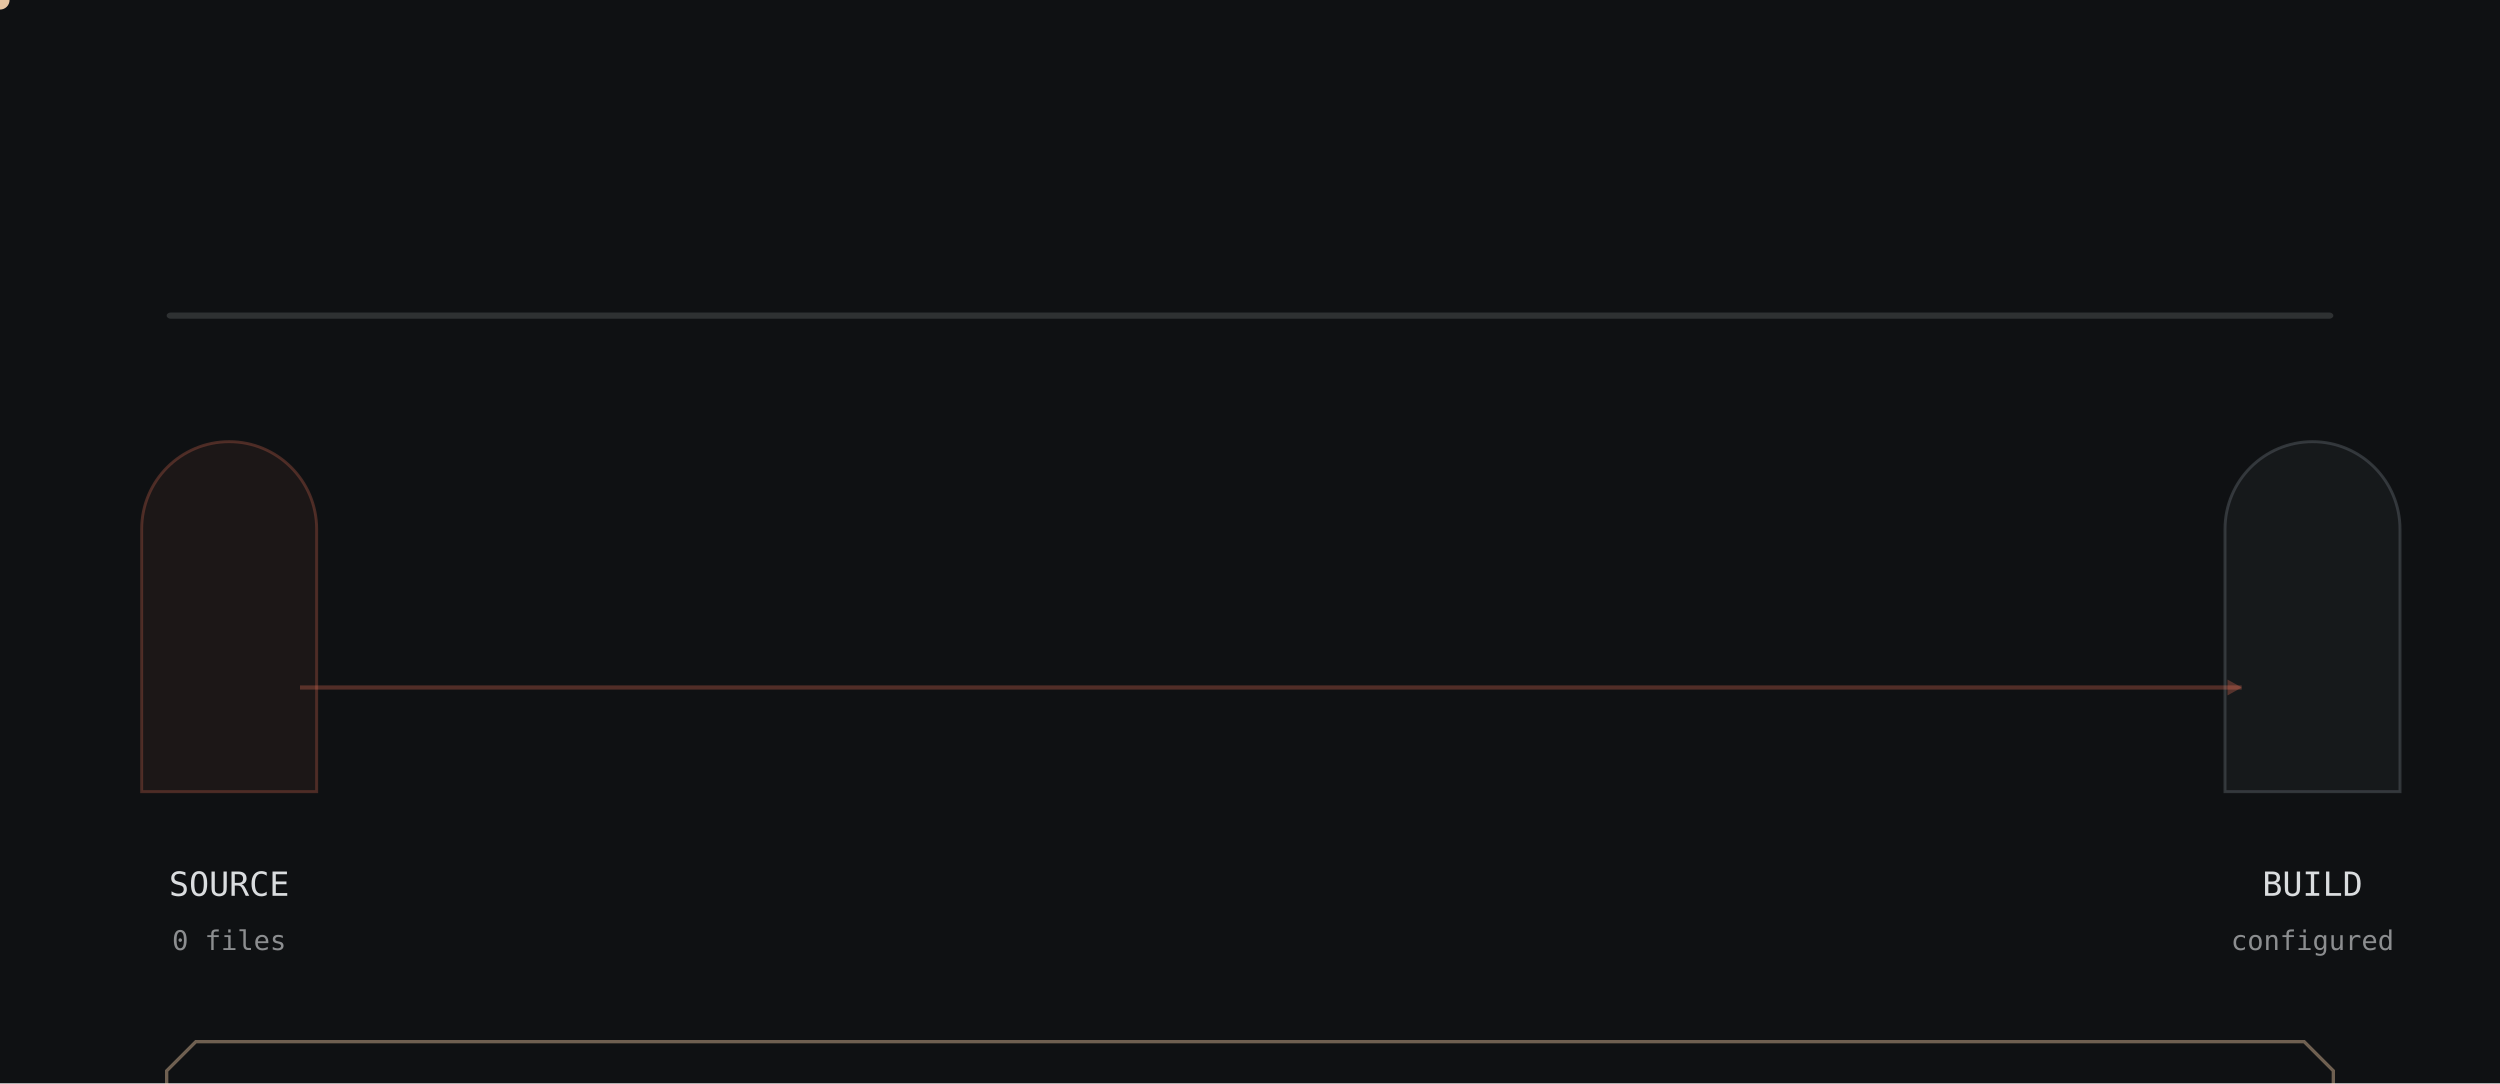
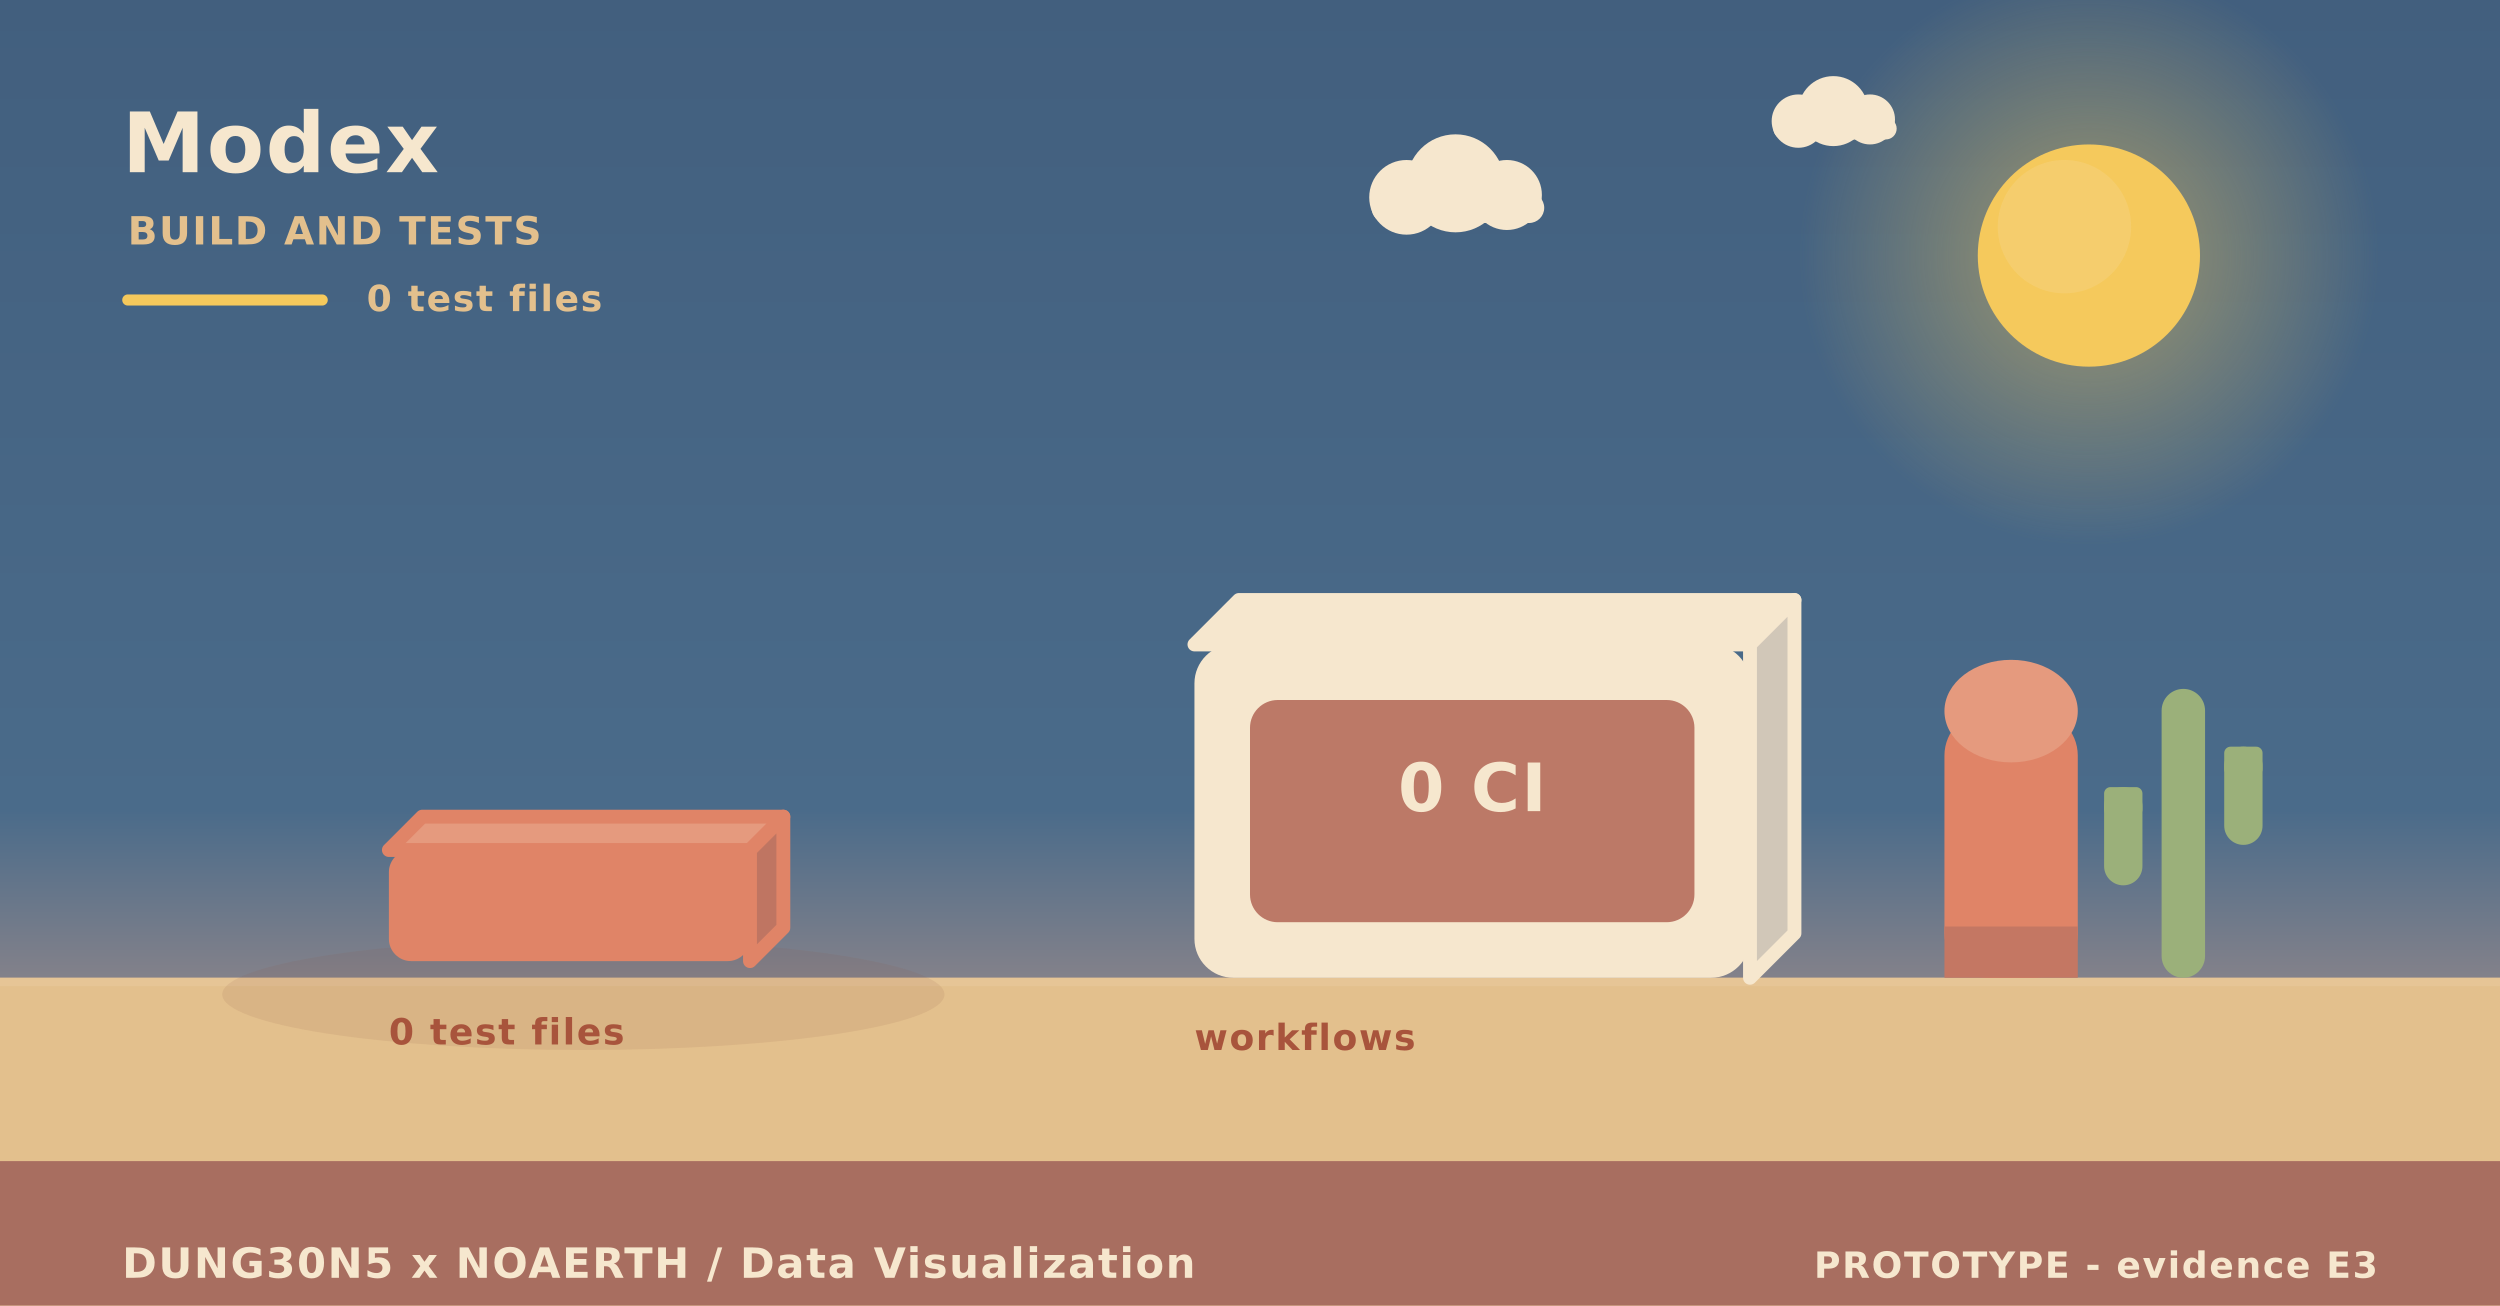
- <svg xmlns="http://www.w3.org/2000/svg" viewBox="0 0 1200 520" width="1200" height="520" role="img" aria-label="Modex build evidence">
-   <rect width="1200" height="520" fill="#0f1113" />
-   <defs>
-     <linearGradient id="gb" x1="0" y1="0" x2="1" y2="1">
-       <stop offset="0%" stop-color="#ff7a5c" />
-       <stop offset="100%" stop-color="#9aa5b1" />
-     </linearGradient>
-   </defs>
-   <rect x="80.00" y="150.00" width="1040.00" height="3.00" rx="2.00" fill="rgba(241,243,245,0.140)" opacity="1.00" />
-   <path d="M68.00,380.00 L68.00,254.00 A42.00,42.00 0 0 1 152.00,254.00 L152.00,380.00 Z" fill="rgba(255,122,92,0.100)" opacity="0.55" stroke="rgba(255,122,92,0.450)" stroke-width="1.4" />
-   <polygon points="-192.26,189.00 -136.83,221.00 -136.83,157.00 -192.26,125.00" fill="#947d67" opacity="0.95" />
-   <polygon points="-247.68,221.00 -192.26,253.00 -192.26,189.00 -247.68,157.00" fill="#78818a" opacity="0.95" />
-   <polygon points="-192.26,125.00 -136.83,157.00 -192.26,189.00 -247.68,157.00" fill="#ff7a5c" opacity="0.95" />
-   <text x="110" y="430" font-family="ui-monospace,Menlo,monospace" font-size="16" fill="rgba(241,243,245,0.900)" text-anchor="middle">SOURCE</text>
-   <text x="110" y="456" font-family="ui-monospace,Menlo,monospace" font-size="13" fill="rgba(241,243,245,0.550)" text-anchor="middle">0 files</text>
-   <path d="M1068.00,380.00 L1068.00,254.00 A42.00,42.00 0 0 1 1152.00,254.00 L1152.00,380.00 Z" fill="rgba(154,165,177,0.100)" opacity="0.55" stroke="rgba(154,165,177,0.450)" stroke-width="1.4" />
-   <polygon points="673.77,689.00 729.19,721.00 729.19,657.00 673.77,625.00" fill="#947d67" opacity="0.95" />
-   <polygon points="618.34,721.00 673.77,753.00 673.77,689.00 618.34,657.00" fill="#78818a" opacity="0.95" />
-   <polygon points="673.77,625.00 729.19,657.00 673.77,689.00 618.34,657.00" fill="#9aa5b1" opacity="0.95" />
-   <text x="1110" y="430" font-family="ui-monospace,Menlo,monospace" font-size="16" fill="rgba(241,243,245,0.900)" text-anchor="middle">BUILD</text>
-   <text x="1110" y="456" font-family="ui-monospace,Menlo,monospace" font-size="13" fill="rgba(241,243,245,0.550)" text-anchor="middle">configured</text>
-   <line x1="144.00" y1="330.00" x2="1076.00" y2="330.00" stroke="rgba(255,122,92,0.500)" stroke-width="2.00" opacity="0.55" />
-   <polygon points="1076.00,330.00 1069.20,326.20 1069.20,333.80" fill="rgba(255,122,92,0.500)" opacity="0.55" />
-   <g opacity="0.9">
-     <circle cx="0.00" cy="0.00" r="4.60" fill="#ffd8b1" opacity="1.00" />
-     <animateTransform attributeName="transform" type="translate" values="144.00,330.00 1076.00,330.00" dur="5.767s" begin="0.0s" repeatCount="indefinite" />
-     <animateTransform attributeName="transform" type="translate" values="1076.00,330.00 144.00,330.00" dur="5.767s" begin="2.883s" repeatCount="indefinite" />
+ <svg xmlns="http://www.w3.org/2000/svg" width="900" height="470" viewBox="0 0 900 470" role="img" aria-label="Modex - how it is verified">
+   <linearGradient id="skyb" x1="0" y1="0" x2="0" y2="1">
+     <stop offset="0" stop-color="#425f7e" />
+     <stop offset="0.62" stop-color="#4a6b8a" />
+     <stop offset="1" stop-color="#f3ad8a" />
+   </linearGradient>
+   <rect width="900" height="470" fill="url(#skyb)" />
+   <radialGradient id="sunb">
+     <stop offset="0.35" stop-color="#f5c95c" stop-opacity="0.34" />
+     <stop offset="1" stop-color="#f5c95c" stop-opacity="0" />
+   </radialGradient>
+   <circle cx="752" cy="92" r="104" fill="url(#sunb)" />
+   <circle cx="752" cy="92" r="40" fill="#f5c95c" />
+   <circle cx="743.2" cy="81.6" r="24" fill="#f5d27e" opacity="0.5" />
+   <g>
+     <circle cx="524" cy="66" r="17.64" fill="#f6e7ce" />
+     <circle cx="506.36" cy="71.04" r="13.44" fill="#f6e7ce" />
+     <circle cx="542.48" cy="70.2" r="12.6" fill="#f6e7ce" />
+     <rect x="493.76" y="69.36" width="62.16" height="10.92" rx="5.46" fill="#f6e7ce" />
+     <animateTransform attributeName="transform" type="translate" values="0 0;24 0;0 0" dur="36s" begin="0s" repeatCount="indefinite" />
  </g>
-   <path d="M94.00,500.00 H1106.00 L1120.00,514.00 V546.00 L1106.00,560.00 H94.00 L80.00,546.00 V514.00 Z" fill="none" stroke="rgba(255,216,177,0.500)" stroke-width="1.60" opacity="0.80" />
-   <text x="600" y="536" font-family="ui-monospace,Menlo,monospace" font-size="16" fill="rgba(255,216,177,0.950)" text-anchor="middle">no test suite present in this repository — shown as measured, not implied</text>
+   <g>
+     <circle cx="660" cy="40" r="12.6" fill="#f6e7ce" />
+     <circle cx="647.4" cy="43.6" r="9.6" fill="#f6e7ce" />
+     <circle cx="673.2" cy="43" r="9" fill="#f6e7ce" />
+     <rect x="638.4" y="42.4" width="44.4" height="7.8" rx="3.9" fill="#f6e7ce" />
+     <animateTransform attributeName="transform" type="translate" values="0 0;-18 0;0 0" dur="46s" begin="3s" repeatCount="indefinite" />
+   </g>
+   <rect x="0" y="352" width="900" height="118" fill="#e3c08d" />
+   <rect x="0" y="352" width="900" height="3" fill="#e6c596" />
+   <text x="44" y="62" font-family="Verdana,DejaVu Sans,sans-serif" font-size="30" font-weight="700" letter-spacing="0.6" fill="#f6e7ce" text-anchor="start">Modex</text>
+   <text x="46" y="88" font-family="Verdana,DejaVu Sans,sans-serif" font-size="14" font-weight="700" letter-spacing="0.6" fill="#e3c08d" text-anchor="start">BUILD AND TESTS</text>
+   <rect x="44" y="106" width="74" height="4" rx="2" fill="#f5c95c" />
+   <text x="132" y="112" font-family="Verdana,DejaVu Sans,sans-serif" font-size="13" font-weight="700" letter-spacing="0.6" fill="#e3c08d" text-anchor="start">0 test files</text>
+   <ellipse cx="210" cy="358" rx="130" ry="20" fill="rgba(138,90,68,0.11)" />
+   <g>
+     <path d="M140,306 L270,306 L282,294 L152,294 Z" fill="#e59a7e" stroke="#e08467" stroke-width="5" stroke-linejoin="round" />
+     <path d="M270,306 L282,294 L282,334 L270,346 Z" fill="#bf7562" stroke="#e08467" stroke-width="5" stroke-linejoin="round" />
+     <rect x="140" y="306" width="130" height="40" rx="8" fill="#e08467" />
+     <animateTransform attributeName="transform" type="translate" values="0 10;0 0" dur="0.8s" begin="0.5s" fill="freeze" />
+   </g>
+   <text x="140" y="376" font-family="Verdana,DejaVu Sans,sans-serif" font-size="13" font-weight="700" letter-spacing="0.6" fill="#a8543c" text-anchor="start">0 test files</text>
+   <path d="M430,232 L630,232 L646,216 L446,216 Z" fill="#f6e7ce" stroke="#f6e7ce" stroke-width="5" stroke-linejoin="round" />
+   <path d="M630,232 L646,216 L646,336 L630,352 Z" fill="#d1c7b8" stroke="#f6e7ce" stroke-width="5" stroke-linejoin="round" />
+   <rect x="430" y="232" width="200" height="120" rx="14" fill="#f6e7ce" />
+   <rect x="450" y="252" width="160" height="80" rx="10" fill="#b97261" opacity="0.94" />
+   <text x="530" y="292" font-family="Verdana,DejaVu Sans,sans-serif" font-size="24" font-weight="700" letter-spacing="0.6" fill="#f6e7ce" text-anchor="middle">0 CI</text>
+   <text x="430" y="378" font-family="Verdana,DejaVu Sans,sans-serif" font-size="13" font-weight="700" letter-spacing="0.6" fill="#a8543c" text-anchor="start">workflows</text>
+   <rect x="700" y="256" width="48" height="96" rx="16" fill="#e08467" />
+   <ellipse cx="724" cy="256" rx="24" ry="18.46" fill="#e59a7e" />
+   <rect x="700" y="333.54" width="48" height="18.46" fill="#c47763" />
+   <rect x="778.18" y="248" width="15.64" height="104" rx="7.82" fill="#9bb07a" />
+   <rect x="757.48" y="283.36" width="13.8" height="35.36" rx="6.9" fill="#9bb07a" />
+   <rect x="757.48" y="283.36" width="13.8" height="10.4" rx="2.3" fill="#9bb07a" />
+   <rect x="800.72" y="268.8" width="13.8" height="35.36" rx="6.9" fill="#9bb07a" />
+   <rect x="800.72" y="268.8" width="13.8" height="10.4" rx="2.3" fill="#9bb07a" />
+   <rect x="0" y="418" width="900" height="52" rx="0" fill="#a5695e" opacity="0.94" />
+   <text x="44" y="460" font-family="Verdana,DejaVu Sans,sans-serif" font-size="15" font-weight="700" letter-spacing="0.6" fill="#f6e7ce" text-anchor="start">DUNG30N5 x NOAERTH  /  Data Visualization</text>
+   <text x="856" y="460" font-family="Verdana,DejaVu Sans,sans-serif" font-size="13" font-weight="700" letter-spacing="0.6" fill="#f6e7ce" text-anchor="end">PROTOTYPE  -  evidence E3</text>
</svg>
